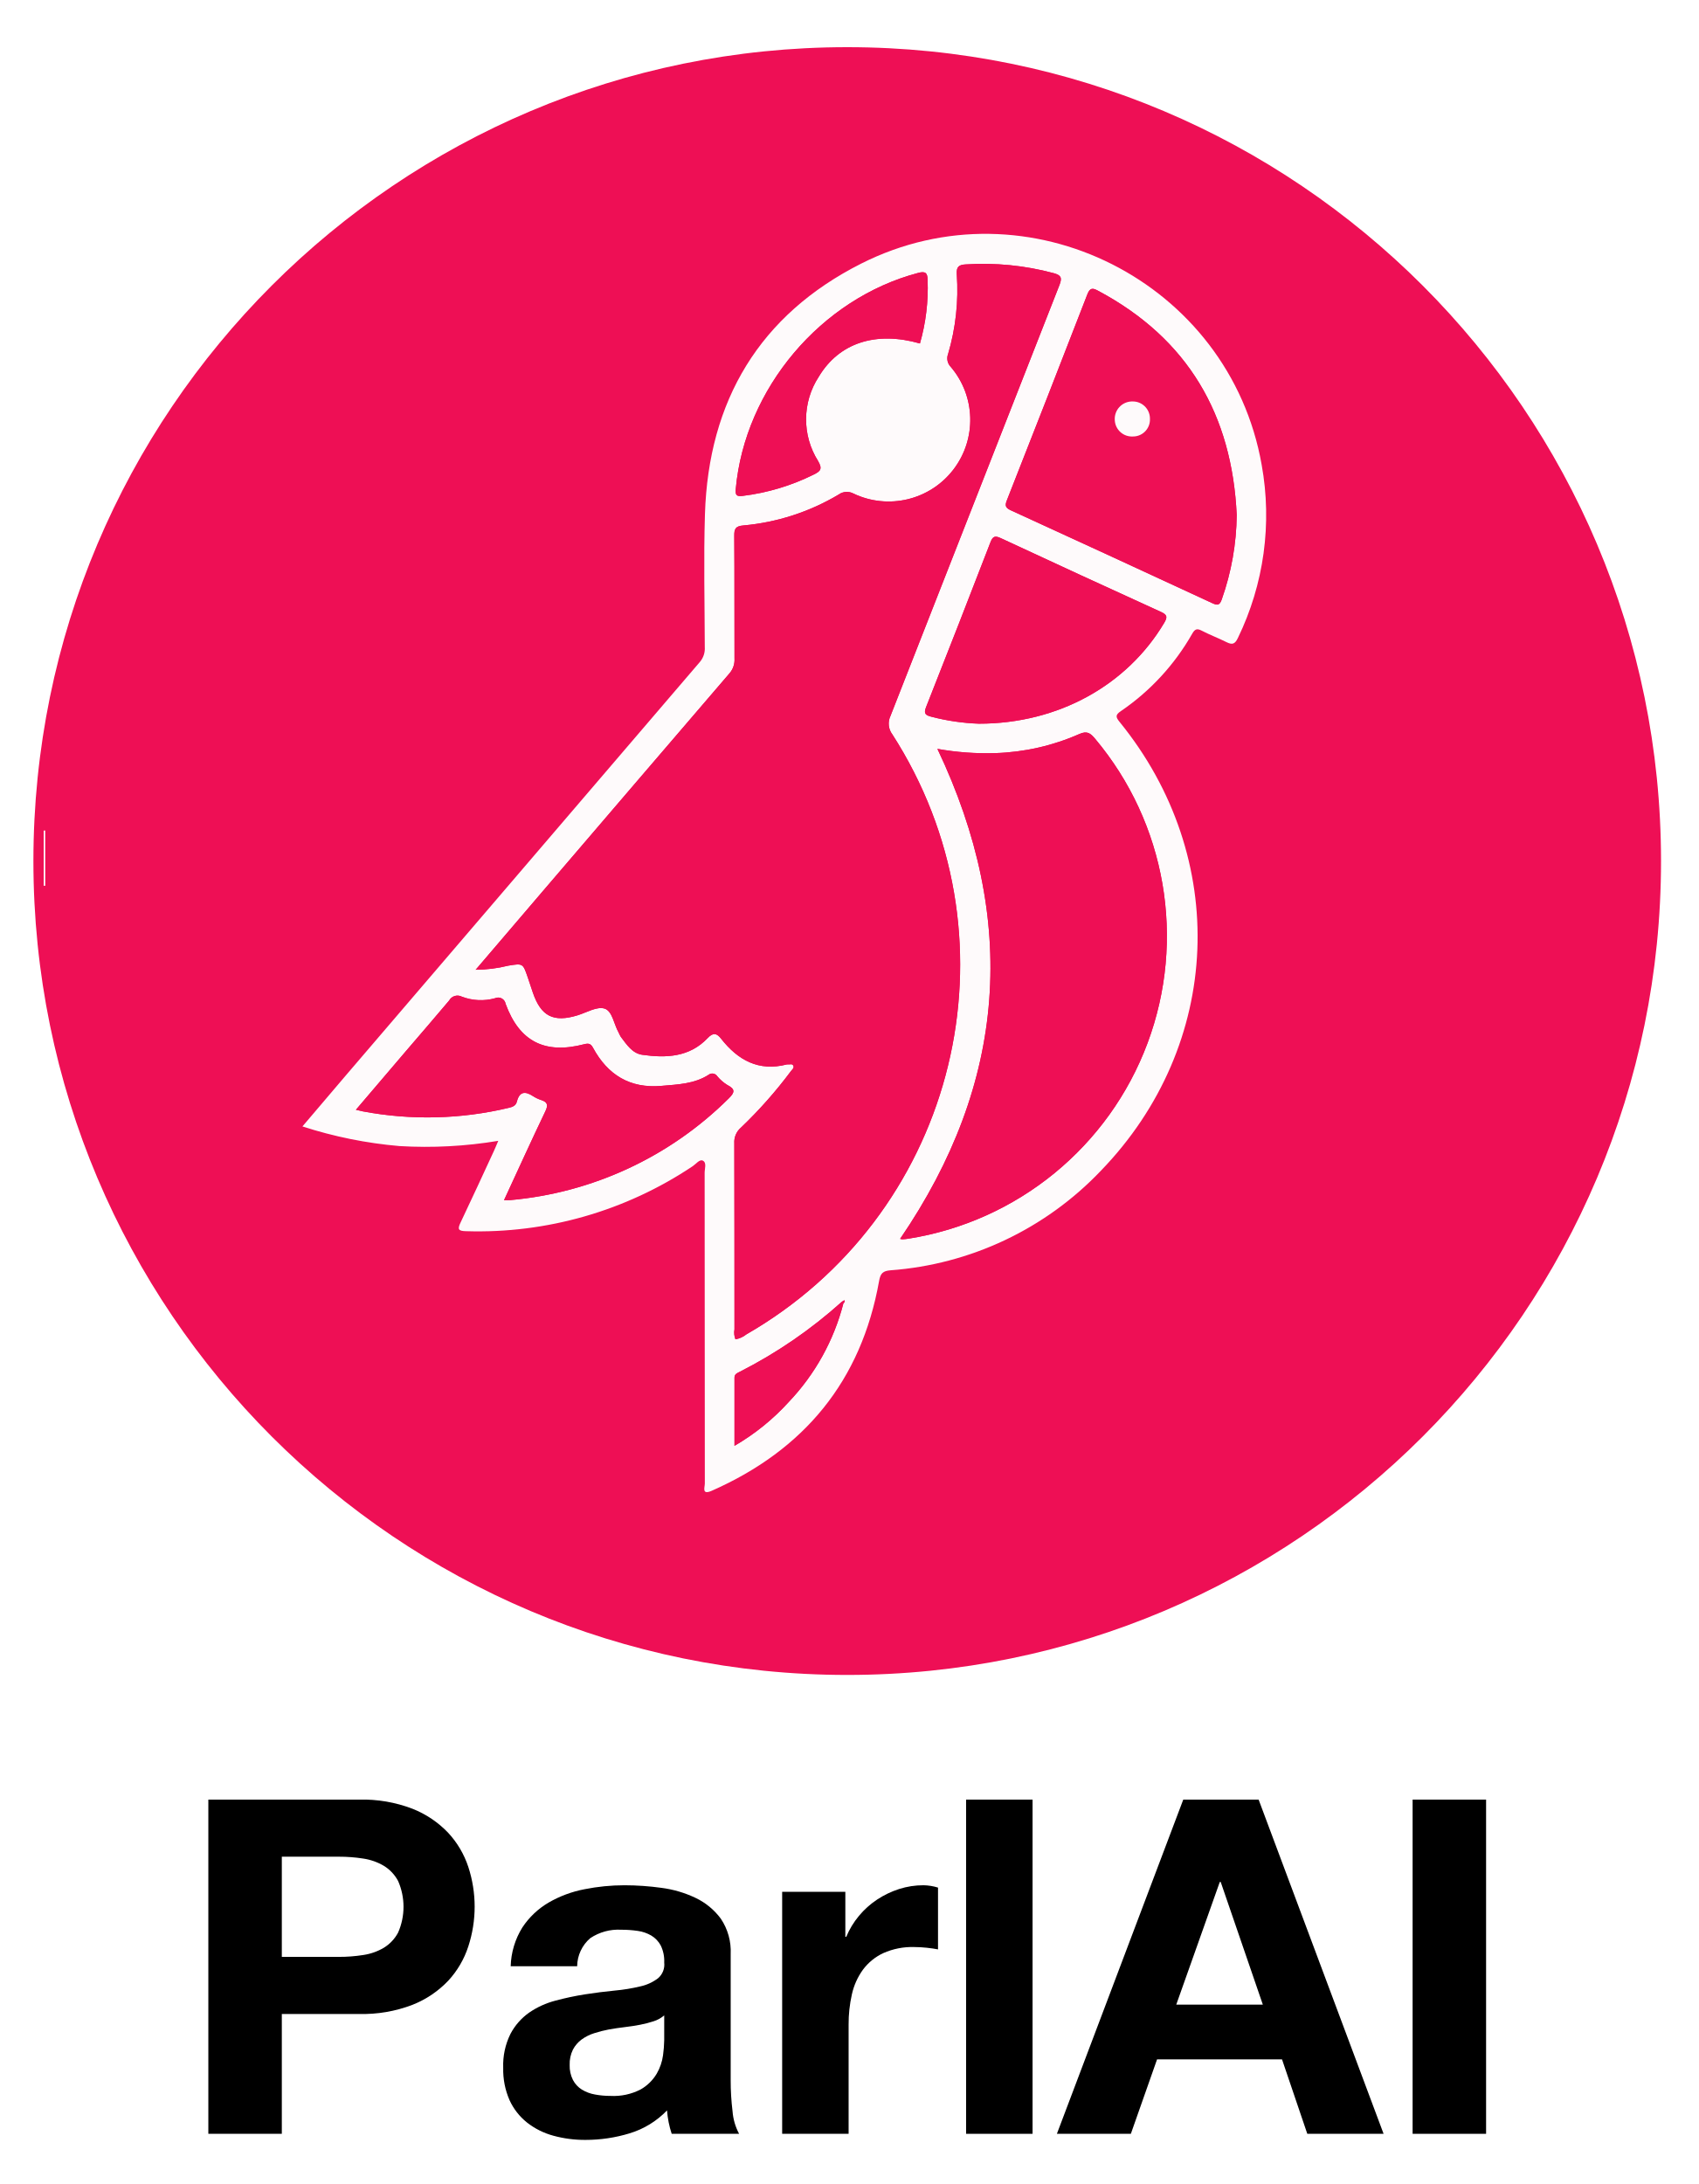
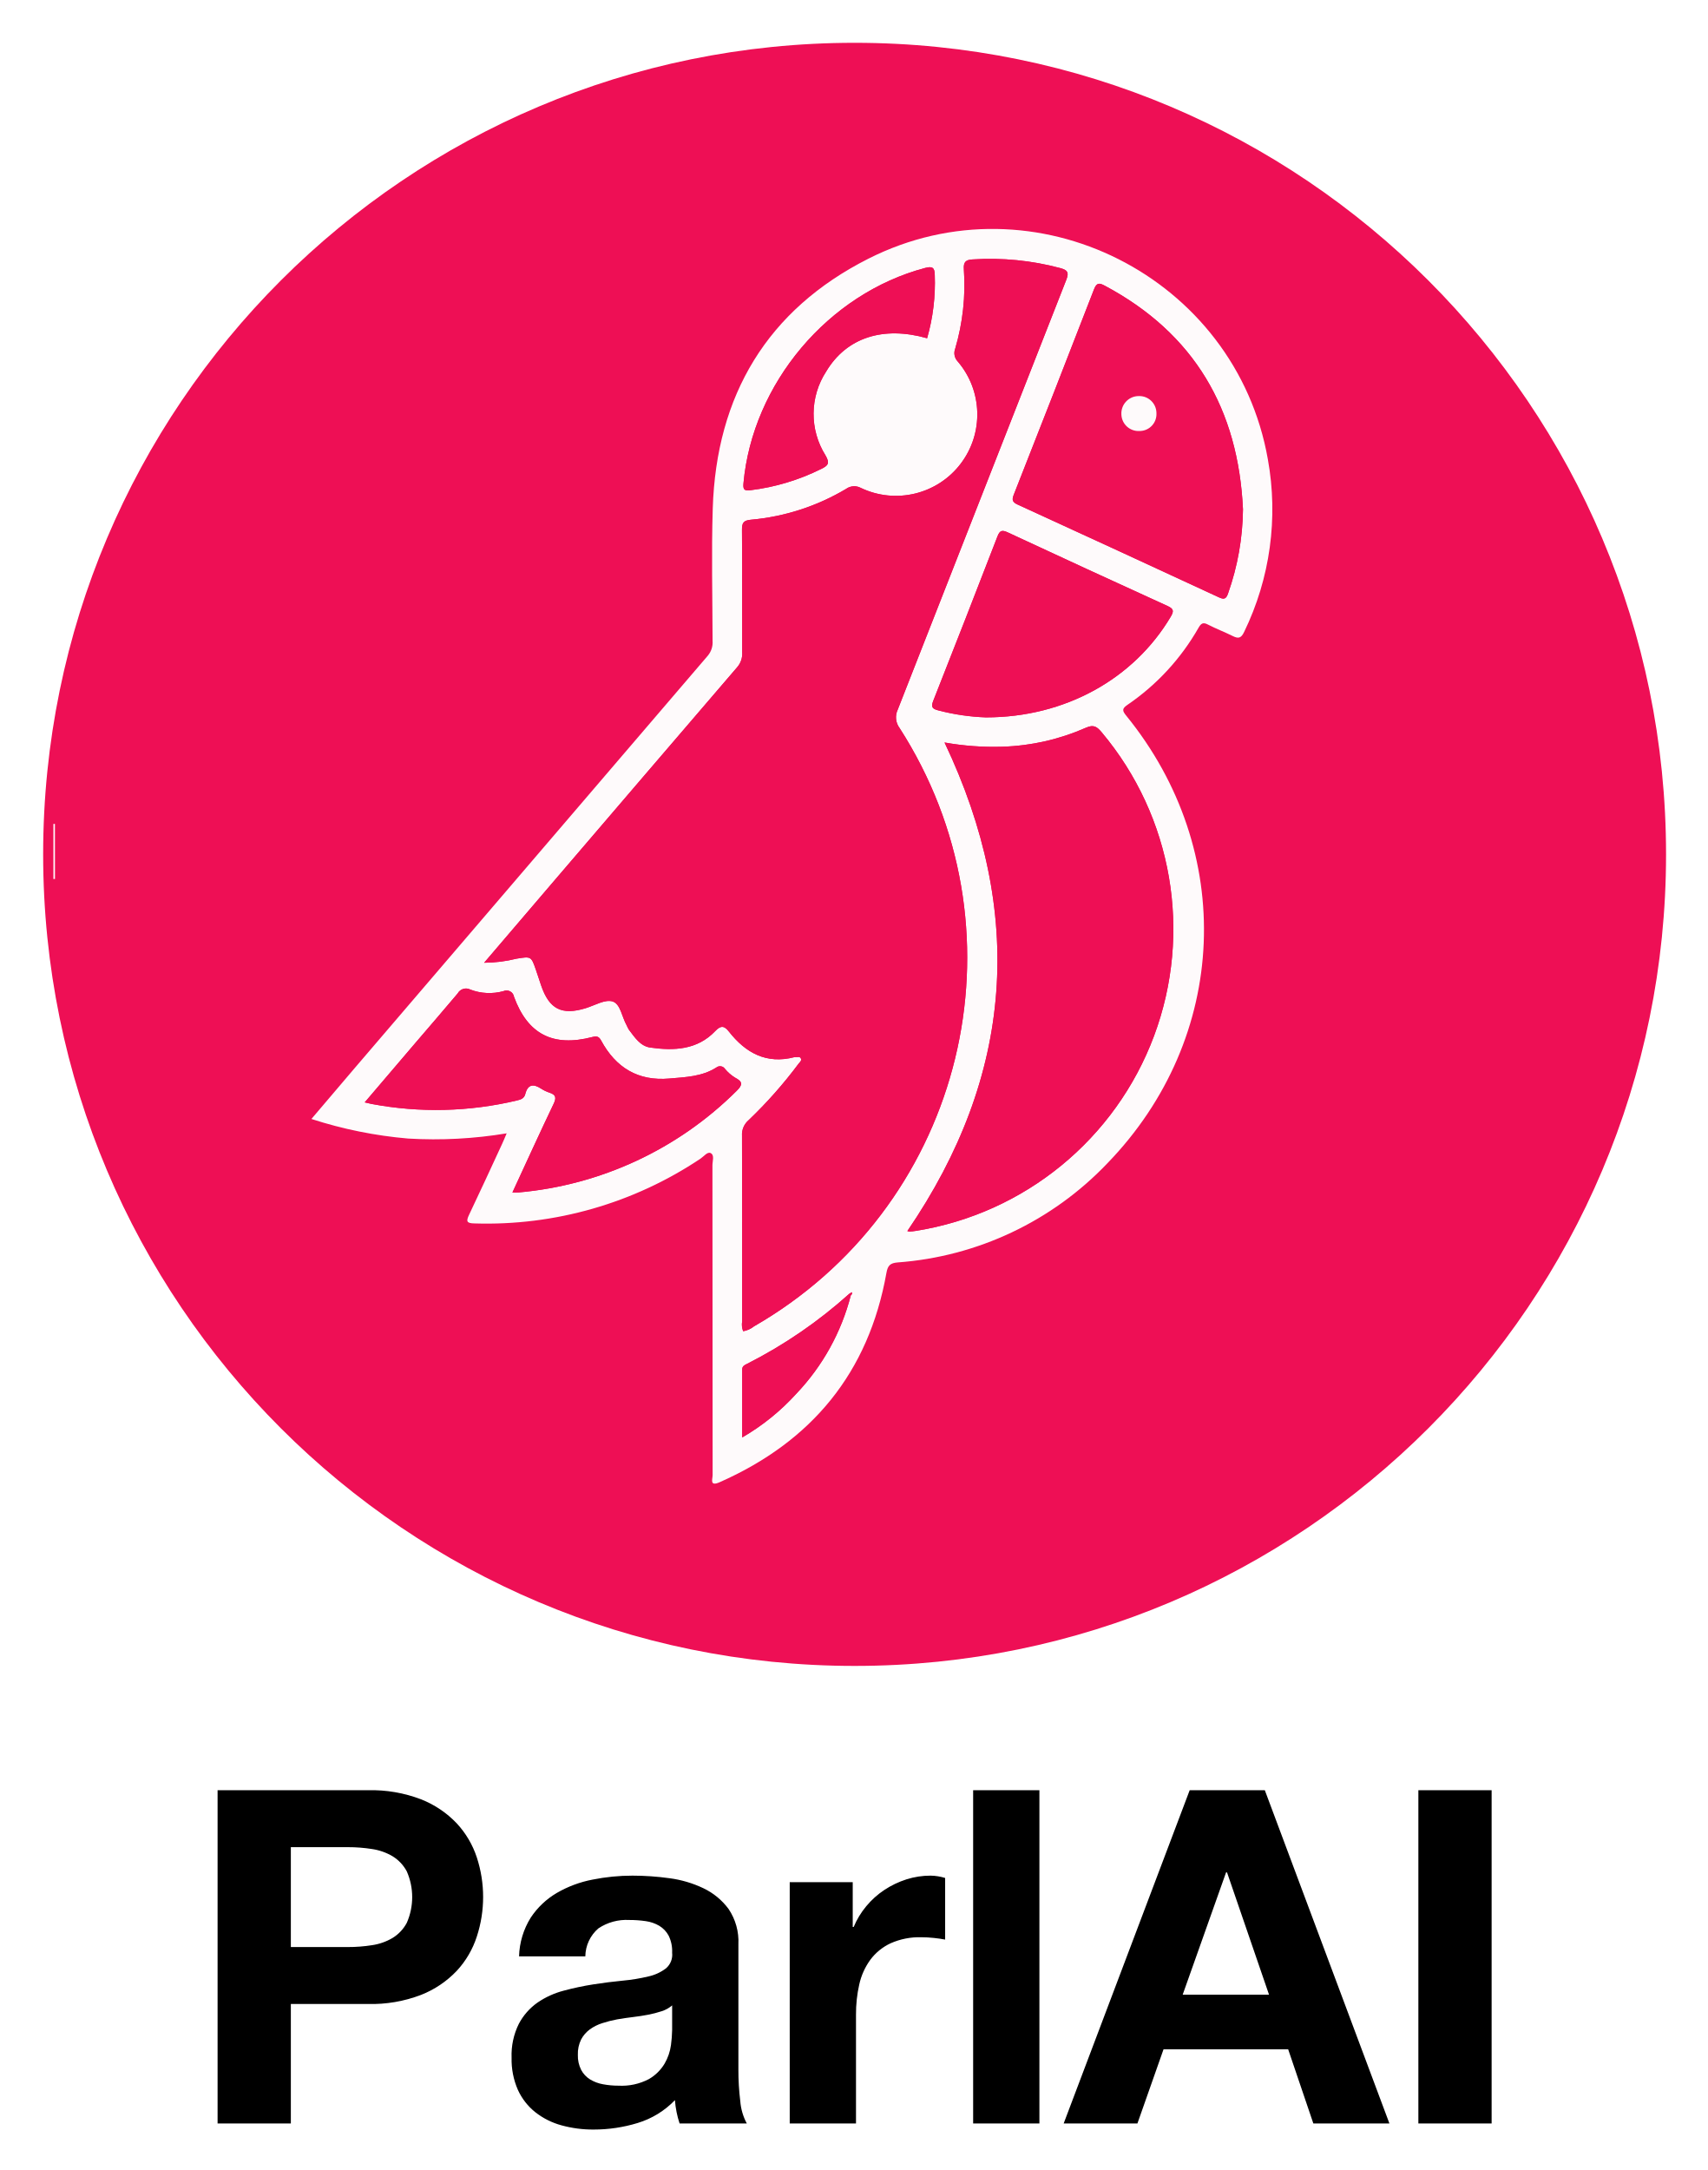
- <svg xmlns="http://www.w3.org/2000/svg" id="Layer_1" data-name="Layer 1" viewBox="-1.34 -5.7 283.92 365.04">
+ <svg xmlns="http://www.w3.org/2000/svg" role="img" viewBox="-2.99 -4.99 286.24 363.74">
  <defs>
-     <style>.cls-1{fill:#ee0f55;}.cls-2{fill:#fefafb;}</style>
+     <style>.cls-1{fill:#ee0f55}.cls-2{fill:#fefafb}</style>
  </defs>
-   <circle class="cls-1" cx="140.279" cy="138.22" r="136.035" />
-   <path class="cls-2" d="M6.226,142.347l-.132.002-.132-.004v-9.226a2.338,2.338,0,0,1,.255-.002Z" />
-   <path class="cls-2" d="M81.95,184.983a74.018,74.018,0,0,1-16.507.875,72.679,72.679,0,0,1-16.227-3.283c2.523-2.966,4.931-5.812,7.355-8.645q29.532-34.509,59.087-68.997a3.463,3.463,0,0,0,.812-2.485c-.017-7.403-.202-14.812.028-22.208.59-18.97,9.138-33.311,26.117-41.881C170.444,24.314,204.176,41.413,209.558,71.994a47.031,47.031,0,0,1-3.975,28.941c-.505,1.066-.968,1.159-1.909.69-1.372-.683-2.816-1.225-4.175-1.932-.807-.42-1.139-.188-1.555.533a38.946,38.946,0,0,1-11.934,12.94c-.929.631-.857.99-.208,1.788,18.475,22.698,17.245,53.991-3.14,75.045a54.02,54.02,0,0,1-35.161,16.623c-1.246.108-1.662.488-1.89,1.769-2.982,16.728-12.527,28.256-27.972,35.079-1.727.763-1.161-.562-1.162-1.204q-.034-25.968-.031-51.936c-.001-.699.375-1.681-.291-2.032-.54-.285-1.143.548-1.69.913A64.49,64.49,0,0,1,76.551,200.084c-1.319-.025-1.429-.343-.903-1.447,1.885-3.95,3.705-7.93,5.546-11.9C81.428,186.233,81.635,185.717,81.95,184.983Zm57.43,26.897A78.92,78.92,0,0,1,122.278,223.605c-.414.206-.842.378-.842.944V235.959a37.928,37.928,0,0,0,9.072-7.331,37.409,37.409,0,0,0,9.14-16.506.365.365,0,0,0,.16-.49l-.009-.016ZM78.17,156.387a22.651,22.651,0,0,0,5.417-.677c2.471-.407,2.472-.416,3.274,1.9.297.86.573,1.727.867,2.588,1.361,3.98,3.459,5.039,7.474,3.807,1.512-.464,3.245-1.522,4.508-1.127,1.323.414,1.558,2.602,2.342,3.974a6.606,6.606,0,0,0,.388.758c.968,1.268,1.905,2.754,3.575,2.992,3.983.568,7.9.407,10.922-2.778.956-1.008,1.535-.833,2.267.099,2.814,3.583,6.284,5.504,10.977,4.293a.435.435,0,0,1,.17-.008c.314.048.73-.172.916.212.179.37-.168.625-.37.879a75.722,75.722,0,0,1-8.359,9.452,3.182,3.182,0,0,0-1.133,2.651c.034,10.362.017,20.725.028,31.088a3.022,3.022,0,0,0,.165,1.667,4.002,4.002,0,0,0,1.828-.828,71.221,71.221,0,0,0,26.248-97.242q-.884-1.538-1.845-3.031a2.987,2.987,0,0,1-.312-3.107q14.15-36.006,28.25-72.031c.497-1.265.192-1.643-.996-1.967A45.474,45.474,0,0,0,160.06,38.494c-1.155.067-1.55.423-1.466,1.644a37.709,37.709,0,0,1-1.455,13.33,2.034,2.034,0,0,0,.435,2.141,13.647,13.647,0,0,1-16.245,21.186,2.329,2.329,0,0,0-2.48.164,37.649,37.649,0,0,1-15.93,5.165c-1.32.118-1.53.563-1.52,1.74.053,6.832.014,13.665.04,20.497a3.467,3.467,0,0,1-.836,2.48q-15.581,18.124-31.108,36.294C85.801,147.449,82.116,151.769,78.17,156.387Zm77.184-36.92c13.586,28.559,11.603,55.813-6.234,81.899a1.505,1.505,0,0,0,.398.076,8.832,8.832,0,0,0,1.017-.108,51.245,51.245,0,0,0,31.176-83.564c-.745-.87-1.281-1.388-2.633-.784a37.659,37.659,0,0,1-14.048,3.191,46.856,46.856,0,0,1-9.677-.71ZM205.388,80.383c-.779-16.754-8.136-29.458-23.144-37.471-.905-.483-1.373-.585-1.827.589Q173.75,60.742,166.961,77.935c-.326.83-.265,1.234.637,1.646q16.888,7.725,33.732,15.544c.846.392,1.217.347,1.561-.647A43.625,43.625,0,0,0,205.388,80.383ZM82.913,194.894c.472,0,.756.024,1.035-.003a59.24,59.24,0,0,0,36.517-16.987c1.088-1.056,1.087-1.577-.243-2.269a6.932,6.932,0,0,1-1.663-1.447.996.996,0,0,0-1.462-.238c-2.403,1.532-5.16,1.607-7.875,1.846-5.251.462-8.978-1.83-11.432-6.366-.371-.685-.727-.79-1.478-.594-6.58,1.715-10.828-.454-13.131-6.742a1.263,1.263,0,0,0-1.772-.947,8.882,8.882,0,0,1-5.535-.257,1.589,1.589,0,0,0-2.136.641c-2.34,2.788-4.729,5.534-7.093,8.301-2.795,3.271-5.584,6.548-8.494,9.961.53.122.841.204,1.156.265a58.415,58.415,0,0,0,24.367-.584c.62-.143,1.207-.33,1.391-1.058.429-1.701,1.392-1.758,2.697-.9a5.9,5.9,0,0,0,1.383.655c1.056.349,1.163.848.675,1.87C87.495,184.903,85.265,189.811,82.913,194.894Zm79.384-79.634c13.307-0,24.795-6.48,30.964-16.848.574-.965.53-1.35-.537-1.836q-13.405-6.1-26.755-12.319c-.945-.44-1.345-.364-1.738.652q-5.336,13.816-10.776,27.591c-.429,1.084-.082,1.343.886,1.596A36.537,36.537,0,0,0,162.297,115.259Zm-9.861-63.55a33.687,33.687,0,0,0,1.283-10.608c-.007-1.238-.403-1.497-1.602-1.18-16.24,4.29-28.949,19.354-30.468,36.104-.096,1.063.148,1.28,1.149,1.161a36.676,36.676,0,0,0,11.864-3.557c1.154-.564,1.527-.942.742-2.285a13.053,13.053,0,0,1,.122-14.079C138.927,51.585,145.084,49.607,152.435,51.709Z" />
-   <path class="cls-1" d="M78.17,156.387c3.946-4.619,7.63-8.938,11.322-13.251q15.543-18.156,31.108-36.294a3.467,3.467,0,0,0,.836-2.48c-.026-6.832.013-13.665-.04-20.497-.009-1.178.201-1.622,1.52-1.74A37.649,37.649,0,0,0,138.848,76.96a2.329,2.329,0,0,1,2.48-.164,13.647,13.647,0,0,0,16.245-21.186,2.034,2.034,0,0,1-.435-2.141,37.708,37.708,0,0,0,1.455-13.33c-.083-1.221.311-1.577,1.466-1.644A45.474,45.474,0,0,1,174.77,39.951c1.188.323,1.494.702.996,1.967q-14.158,36.003-28.25,72.031a2.987,2.987,0,0,0,.312,3.107,71.221,71.221,0,0,1-21.372,98.428q-1.492.96-3.031,1.844a4.002,4.002,0,0,1-1.828.828,3.022,3.022,0,0,1-.165-1.667c-.011-10.363.006-20.725-.028-31.088a3.182,3.182,0,0,1,1.133-2.651,75.722,75.722,0,0,0,8.359-9.452c.202-.254.549-.509.37-.879-.185-.384-.602-.164-.916-.212a.435.435,0,0,0-.17.008c-4.692,1.21-8.163-.71-10.977-4.293-.732-.932-1.31-1.107-2.267-.099-3.022,3.185-6.939,3.346-10.922,2.778-1.671-.238-2.607-1.724-3.575-2.992a6.604,6.604,0,0,1-.388-.758c-.784-1.372-1.02-3.56-2.342-3.974-1.262-.395-2.995.663-4.508,1.127-4.015,1.231-6.113.173-7.474-3.807-.294-.861-.569-1.728-.867-2.588-.801-2.316-.803-2.307-3.274-1.9A22.651,22.651,0,0,1,78.17,156.387Z" />
-   <path class="cls-1" d="M155.355,119.468a46.856,46.856,0,0,0,9.677.71,37.659,37.659,0,0,0,14.048-3.191c1.352-.603,1.888-.086,2.633.784a51.245,51.245,0,0,1-31.176,83.564,8.832,8.832,0,0,1-1.017.108,1.505,1.505,0,0,1-.398-.076C166.958,175.281,168.941,148.027,155.355,119.468Z" />
-   <path class="cls-1" d="M205.388,80.383a43.626,43.626,0,0,1-2.497,14.095c-.344.994-.715,1.039-1.561.647Q184.479,87.321,167.598,79.581c-.902-.412-.963-.816-.637-1.646q6.765-17.203,13.456-34.434c.454-1.175.923-1.073,1.827-.589C197.252,50.925,204.609,63.629,205.388,80.383ZM188.032,67.255a2.825,2.825,0,0,0,2.853-2.797q.001-.081-.003-.161a2.866,2.866,0,0,0-2.834-2.898q-.045-.001-.09 0a2.916,2.916,0,0,0-2.958,2.873q-.001.093.003.185a2.867,2.867,0,0,0,2.932,2.801Q187.982,67.258,188.032,67.255Z" />
-   <path class="cls-1" d="M82.913,194.894c2.352-5.083,4.582-9.991,6.907-14.854.488-1.021.381-1.521-.675-1.87a5.9,5.9,0,0,1-1.383-.655c-1.305-.859-2.268-.802-2.697.9-.184.728-.77.915-1.391,1.058a58.415,58.415,0,0,1-24.367.584c-.315-.06-.626-.143-1.156-.265,2.91-3.413,5.698-6.69,8.494-9.961,2.364-2.767,4.754-5.513,7.093-8.301a1.589,1.589,0,0,1,2.136-.641,8.882,8.882,0,0,0,5.535.257,1.263,1.263,0,0,1,1.772.947c2.303,6.288,6.55,8.458,13.131,6.742.751-.196,1.107-.091,1.478.594,2.454,4.536,6.182,6.828,11.432,6.366,2.714-.239,5.471-.314,7.875-1.846a.996.996,0,0,1,1.462.238,6.931,6.931,0,0,0,1.663,1.447c1.33.692,1.331,1.213.243,2.269a59.24,59.24,0,0,1-36.517,16.987C83.669,194.917,83.385,194.894,82.913,194.894Z" />
-   <path class="cls-1" d="M162.297,115.259a36.537,36.537,0,0,1-7.955-1.164c-.969-.252-1.315-.512-.886-1.596q5.448-13.772,10.776-27.591c.392-1.016.792-1.092,1.738-.652q13.352,6.214,26.755,12.319c1.067.486,1.112.87.537,1.836C187.092,108.78,175.603,115.259,162.297,115.259Z" />
-   <path class="cls-1" d="M152.435,51.709c-7.352-2.102-13.508-.124-16.911,5.555a13.053,13.053,0,0,0-.122,14.079c.785,1.343.412,1.721-.742,2.285a36.675,36.675,0,0,1-11.864,3.557c-1.001.119-1.245-.098-1.149-1.161,1.52-16.75,14.229-31.814,30.468-36.104,1.199-.317,1.595-.058,1.602,1.18A33.687,33.687,0,0,1,152.435,51.709Z" />
-   <path class="cls-1" d="M139.647,212.122a37.409,37.409,0,0,1-9.14,16.506,37.929,37.929,0,0,1-9.072,7.331V224.549c0-.566.429-.737.842-.944a78.92,78.92,0,0,0,17.102-11.725Z" />
-   <path class="cls-1" d="M139.38,211.88l.418-.264a.365.365,0,0,1-.135.498l-.016.009Z" />
-   <path class="cls-2" d="M188.032,67.255a2.867,2.867,0,0,1-3.026-2.699q-.003-.049-.004-.098a2.916,2.916,0,0,1,2.77-3.055q.092-.005.185-.003a2.866,2.866,0,0,1,2.924,2.807q.001.045 0.0.09a2.825,2.825,0,0,1-2.689,2.955Q188.112,67.256,188.032,67.255Z" />
-   <path d="M58.678,295.091a23.28,23.28,0,0,1,8.919,1.525,16.705,16.705,0,0,1,5.985,4.029,15.496,15.496,0,0,1,3.364,5.711,21.339,21.339,0,0,1,0,13.261,15.417,15.417,0,0,1-3.364,5.75,16.671,16.671,0,0,1-5.985,4.029,23.262,23.262,0,0,1-8.919,1.526H45.769v20.029H33.486V295.091Zm-3.364,26.287a25.652,25.652,0,0,0,4.069-.313,9.464,9.464,0,0,0,3.442-1.213,6.611,6.611,0,0,0,2.386-2.543,10.736,10.736,0,0,0,0-8.606,6.611,6.611,0,0,0-2.386-2.543,9.481,9.481,0,0,0-3.442-1.213,25.757,25.757,0,0,0-4.069-.313h-9.545v16.743Z" />
-   <path d="M84.027,322.943a12.898,12.898,0,0,1,1.956-6.493,13.318,13.318,0,0,1,4.381-4.147,19.098,19.098,0,0,1,5.985-2.229,34.064,34.064,0,0,1,6.69-.666,45.393,45.393,0,0,1,6.181.431,18.933,18.933,0,0,1,5.711,1.681,11.263,11.263,0,0,1,4.225,3.482,9.731,9.731,0,0,1,1.643,5.908V341.955a42.223,42.223,0,0,0,.313,5.242,9.451,9.451,0,0,0,1.095,3.755H110.94a15.751,15.751,0,0,1-.508-1.917,16.504,16.504,0,0,1-.274-1.995,14.479,14.479,0,0,1-6.259,3.834,25.153,25.153,0,0,1-7.354,1.095,19.849,19.849,0,0,1-5.398-.704A12.347,12.347,0,0,1,86.765,349.075a10.19,10.19,0,0,1-2.934-3.755,12.695,12.695,0,0,1-1.056-5.398,11.784,11.784,0,0,1,1.213-5.672,10.136,10.136,0,0,1,3.129-3.561,14.048,14.048,0,0,1,4.381-1.995,47.469,47.469,0,0,1,4.969-1.056q2.503-.389,4.929-.625a29.815,29.815,0,0,0,4.303-.704A7.501,7.501,0,0,0,108.672,324.938a3.006,3.006,0,0,0,1.017-2.621,5.896,5.896,0,0,0-.587-2.855,4.323,4.323,0,0,0-1.565-1.643,6.185,6.185,0,0,0-2.269-.782,18.721,18.721,0,0,0-2.778-.196,8.433,8.433,0,0,0-5.163,1.408,6.282,6.282,0,0,0-2.191,4.694Zm25.662,8.215a4.988,4.988,0,0,1-1.76.978,18.022,18.022,0,0,1-2.269.587q-1.214.234-2.543.392-1.331.158-2.66.391a20.043,20.043,0,0,0-2.464.626,7.296,7.296,0,0,0-2.113,1.056A5.016,5.016,0,0,0,94.432,336.87a5.406,5.406,0,0,0-.547,2.581,5.216,5.216,0,0,0,.547,2.503A4.188,4.188,0,0,0,95.919,343.559a6.278,6.278,0,0,0,2.191.821,13.905,13.905,0,0,0,2.582.235,9.814,9.814,0,0,0,5.085-1.096,7.324,7.324,0,0,0,2.66-2.621,8.392,8.392,0,0,0,1.056-3.09,21.454,21.454,0,0,0,.195-2.504Z" />
-   <path d="M139.965,310.503v7.511h.158a13.571,13.571,0,0,1,2.111-3.482,13.884,13.884,0,0,1,3.052-2.739,14.961,14.961,0,0,1,3.677-1.761,13.278,13.278,0,0,1,4.069-.626,8.685,8.685,0,0,1,2.425.392v10.328c-.523-.104-1.148-.196-1.879-.274a19.898,19.898,0,0,0-2.113-.118,11.847,11.847,0,0,0-5.163,1.017,8.946,8.946,0,0,0-3.402,2.778,11.126,11.126,0,0,0-1.84,4.107,22.386,22.386,0,0,0-.548,5.086v18.229H129.404V310.503Z" />
-   <path d="M171.261,295.091v55.861H160.151V295.091Z" />
-   <path d="M209.049,295.091l20.889,55.861h-12.753l-4.224-12.44h-20.89l-4.381,12.44H175.328l21.124-55.861Zm.704,34.268-7.042-20.498h-.156L195.28,329.359Z" />
-   <path d="M247.072,295.091v55.861H234.789V295.091Z" />
+   <circle cx="140.279" cy="138.22" r="136.035" class="cls-1" />
+   <path d="M6.226 142.347l-.132.002-.131-.003v-9.227a2.338 2.338 0 0 1 .255-.002zm75.724 42.636a74.018 74.018 0 0 1-16.507.875 72.679 72.679 0 0 1-16.227-3.283c2.522-2.965 4.93-5.812 7.355-8.644q29.532-34.51 59.087-68.998a3.463 3.463 0 0 0 .812-2.485c-.017-7.403-.202-14.812.028-22.208.59-18.97 9.137-33.311 26.117-41.88 27.83-14.046 61.561 3.053 66.943 33.634a47.031 47.031 0 0 1-3.974 28.94c-.506 1.067-.968 1.16-1.91.691-1.372-.683-2.815-1.225-4.175-1.932-.807-.42-1.138-.188-1.555.533a38.946 38.946 0 0 1-11.934 12.94c-.929.63-.857.99-.208 1.787 18.476 22.699 17.245 53.991-3.14 75.045a54.02 54.02 0 0 1-35.16 16.624c-1.246.107-1.662.488-1.89 1.769-2.982 16.728-12.528 28.255-27.972 35.078-1.727.763-1.16-.561-1.162-1.204q-.033-25.967-.031-51.935c0-.7.375-1.681-.29-2.032-.541-.285-1.144.548-1.691.913a64.49 64.49 0 0 1-37.915 10.873c-1.319-.025-1.43-.343-.903-1.447 1.885-3.95 3.706-7.93 5.546-11.9.234-.504.44-1.02.756-1.754zm57.43 26.897a78.92 78.92 0 0 1-17.102 11.725c-.414.206-.842.378-.842.944v11.41a37.928 37.928 0 0 0 9.071-7.33 37.409 37.409 0 0 0 9.14-16.507.365.365 0 0 0 .16-.49l-.009-.017zm-61.21-55.493a22.651 22.651 0 0 0 5.417-.677c2.47-.407 2.472-.416 3.274 1.9.297.86.572 1.727.867 2.587 1.36 3.98 3.459 5.04 7.474 3.808 1.512-.464 3.245-1.522 4.507-1.127 1.323.414 1.559 2.602 2.343 3.974a6.606 6.606 0 0 0 .388.758c.968 1.268 1.904 2.754 3.575 2.992 3.983.568 7.9.407 10.922-2.778.956-1.008 1.535-.833 2.266.099 2.814 3.583 6.285 5.503 10.977 4.293a.435.435 0 0 1 .17-.008c.314.048.73-.172.915.212.18.37-.167.625-.37.879a75.722 75.722 0 0 1-8.359 9.452 3.182 3.182 0 0 0-1.133 2.651c.034 10.363.017 20.725.029 31.088a3.022 3.022 0 0 0 .165 1.666 4.002 4.002 0 0 0 1.828-.827 71.221 71.221 0 0 0 26.248-97.242q-.885-1.538-1.845-3.03a2.987 2.987 0 0 1-.312-3.108q14.15-36.005 28.25-72.03c.498-1.266.192-1.644-.996-1.968a45.474 45.474 0 0 0-14.71-1.457c-1.155.068-1.55.423-1.466 1.644a37.709 37.709 0 0 1-1.455 13.33 2.034 2.034 0 0 0 .435 2.142 13.647 13.647 0 0 1-16.246 21.186 2.329 2.329 0 0 0-2.48.164 37.649 37.649 0 0 1-15.93 5.165c-1.32.118-1.53.562-1.52 1.74.053 6.832.014 13.665.04 20.497a3.467 3.467 0 0 1-.837 2.48q-15.58 18.124-31.108 36.294c-3.692 4.313-7.377 8.633-11.323 13.251zm77.185-36.92c13.586 28.56 11.603 55.814-6.235 81.9a1.505 1.505 0 0 0 .399.076 8.832 8.832 0 0 0 1.017-.109 51.245 51.245 0 0 0 31.176-83.563c-.745-.87-1.281-1.388-2.633-.784a37.659 37.659 0 0 1-14.048 3.19 46.856 46.856 0 0 1-9.676-.71zm50.033-39.084c-.779-16.754-8.136-29.458-23.144-37.471-.905-.483-1.373-.586-1.827.59q-6.667 17.24-13.456 34.433c-.326.83-.265 1.234.637 1.646q16.888 7.725 33.732 15.544c.846.392 1.217.347 1.561-.647a43.625 43.625 0 0 0 2.497-14.095zM82.913 194.893c.472 0 .756.024 1.035-.003a59.24 59.24 0 0 0 36.517-16.987c1.088-1.056 1.087-1.577-.243-2.268a6.932 6.932 0 0 1-1.664-1.448.996.996 0 0 0-1.462-.238c-2.403 1.532-5.16 1.608-7.874 1.846-5.25.463-8.978-1.83-11.433-6.365-.37-.685-.727-.79-1.477-.594-6.58 1.715-10.828-.455-13.131-6.743a1.263 1.263 0 0 0-1.772-.947 8.882 8.882 0 0 1-5.534-.257 1.59 1.59 0 0 0-2.137.642c-2.34 2.787-4.729 5.533-7.093 8.3-2.795 3.272-5.584 6.549-8.494 9.961.53.122.841.205 1.157.265a58.415 58.415 0 0 0 24.367-.584c.62-.143 1.207-.33 1.39-1.058.43-1.702 1.392-1.759 2.697-.9a5.9 5.9 0 0 0 1.383.655c1.056.35 1.163.849.675 1.87-2.325 4.863-4.555 9.771-6.907 14.854zm79.384-79.634c13.306 0 24.795-6.48 30.964-16.847.574-.965.53-1.35-.537-1.836q-13.405-6.1-26.755-12.319c-.945-.44-1.345-.364-1.737.652q-5.337 13.816-10.776 27.591c-.43 1.084-.083 1.343.886 1.596a36.537 36.537 0 0 0 7.955 1.163zm-9.862-63.55a33.687 33.687 0 0 0 1.283-10.608c-.007-1.238-.403-1.497-1.602-1.18-16.24 4.29-28.948 19.354-30.468 36.104-.096 1.063.148 1.28 1.149 1.16a36.676 36.676 0 0 0 11.863-3.557c1.154-.564 1.527-.942.742-2.285a13.053 13.053 0 0 1 .122-14.079c3.403-5.679 9.56-7.657 16.911-5.555z" class="cls-2" />
+   <path d="M78.17 156.387c3.946-4.618 7.63-8.938 11.323-13.25q15.543-18.157 31.108-36.295a3.467 3.467 0 0 0 .836-2.48c-.025-6.832.013-13.665-.04-20.497-.009-1.178.201-1.622 1.52-1.74a37.649 37.649 0 0 0 15.931-5.165 2.329 2.329 0 0 1 2.48-.164 13.647 13.647 0 0 0 16.246-21.186 2.034 2.034 0 0 1-.435-2.142 37.708 37.708 0 0 0 1.455-13.33c-.084-1.221.31-1.576 1.466-1.644a45.474 45.474 0 0 1 14.71 1.457c1.188.324 1.494.702.996 1.967q-14.157 36.003-28.25 72.031a2.987 2.987 0 0 0 .312 3.107 71.221 71.221 0 0 1-21.372 98.428q-1.492.96-3.031 1.845a4.002 4.002 0 0 1-1.828.827 3.022 3.022 0 0 1-.166-1.666c-.01-10.363.006-20.725-.028-31.088a3.182 3.182 0 0 1 1.133-2.651 75.722 75.722 0 0 0 8.36-9.452c.202-.254.548-.509.37-.879-.186-.384-.602-.164-.916-.212a.435.435 0 0 0-.17.008c-4.693 1.21-8.163-.71-10.977-4.293-.731-.932-1.31-1.107-2.266-.1-3.022 3.186-6.94 3.347-10.922 2.78-1.671-.239-2.607-1.725-3.576-2.993a6.604 6.604 0 0 1-.387-.758c-.784-1.372-1.02-3.56-2.343-3.974-1.262-.395-2.995.663-4.507 1.127-4.016 1.231-6.113.173-7.474-3.808-.295-.86-.57-1.728-.867-2.587-.802-2.316-.803-2.307-3.274-1.9a22.65 22.65 0 0 1-5.417.677z" class="cls-1" />
+   <path d="M155.355 119.468a46.856 46.856 0 0 0 9.676.71 37.66 37.66 0 0 0 14.048-3.192c1.352-.603 1.888-.086 2.633.785a51.245 51.245 0 0 1-31.176 83.563 8.832 8.832 0 0 1-1.017.109 1.505 1.505 0 0 1-.399-.076c17.838-26.086 19.821-53.34 6.235-81.9zm50.033-39.085a43.626 43.626 0 0 1-2.497 14.095c-.344.994-.715 1.039-1.56.647q-16.852-7.804-33.733-15.544c-.902-.412-.963-.816-.637-1.646q6.765-17.203 13.456-34.434c.454-1.175.922-1.072 1.827-.59 15.008 8.014 22.365 20.718 23.144 37.472zm-17.356-13.128a2.825 2.825 0 0 0 2.853-2.797q0-.08-.003-.161a2.866 2.866 0 0 0-2.835-2.898h-.09a2.916 2.916 0 0 0-2.959 2.873q0 .093.004.185a2.867 2.867 0 0 0 2.931 2.802q.05-.001.099-.004zM82.913 194.894c2.352-5.083 4.582-9.991 6.907-14.854.488-1.021.381-1.52-.675-1.87a5.9 5.9 0 0 1-1.383-.655c-1.305-.859-2.268-.802-2.697.9-.183.728-.77.915-1.39 1.058a58.415 58.415 0 0 1-24.367.584c-.316-.06-.626-.143-1.157-.265 2.91-3.412 5.699-6.69 8.494-9.96 2.364-2.767 4.754-5.514 7.093-8.301a1.59 1.59 0 0 1 2.137-.642 8.882 8.882 0 0 0 5.534.258 1.263 1.263 0 0 1 1.772.946c2.303 6.288 6.55 8.458 13.13 6.743.751-.196 1.108-.091 1.478.594 2.455 4.535 6.182 6.828 11.433 6.366 2.714-.24 5.471-.314 7.874-1.846a.996.996 0 0 1 1.462.238 6.931 6.931 0 0 0 1.664 1.447c1.33.692 1.33 1.212.243 2.268a59.24 59.24 0 0 1-36.517 16.987c-.28.027-.563.004-1.035.004zm79.384-79.634a36.537 36.537 0 0 1-7.955-1.164c-.969-.253-1.315-.512-.886-1.596q5.447-13.772 10.776-27.591c.392-1.016.792-1.092 1.737-.652q13.352 6.214 26.755 12.32c1.067.485 1.111.87.537 1.835-6.17 10.368-17.658 16.847-30.964 16.847zm-9.862-63.55c-7.351-2.103-13.508-.125-16.911 5.554a13.053 13.053 0 0 0-.122 14.08c.785 1.342.412 1.72-.742 2.284a36.675 36.675 0 0 1-11.863 3.558c-1 .119-1.245-.098-1.149-1.16 1.52-16.75 14.229-31.815 30.468-36.105 1.2-.317 1.595-.058 1.602 1.18a33.687 33.687 0 0 1-1.283 10.608zm-12.788 160.412a37.409 37.409 0 0 1-9.14 16.506 37.929 37.929 0 0 1-9.071 7.33v-11.41c0-.565.428-.737.842-.943a78.92 78.92 0 0 0 17.102-11.725zm-.267-.242l.418-.265a.365.365 0 0 1-.135.498l-.016.009z" class="cls-1" />
+   <path d="M188.032 67.255a2.867 2.867 0 0 1-3.026-2.7q-.003-.048-.004-.098a2.916 2.916 0 0 1 2.77-3.055q.092-.004.185-.003a2.866 2.866 0 0 1 2.924 2.807v.09a2.825 2.825 0 0 1-2.688 2.956q-.08.004-.161.003z" class="cls-2" />
+   <path d="M58.678 295.09a23.28 23.28 0 0 1 8.92 1.526 16.705 16.705 0 0 1 5.984 4.03 15.496 15.496 0 0 1 3.365 5.71 21.34 21.34 0 0 1 0 13.262 15.417 15.417 0 0 1-3.365 5.75 16.67 16.67 0 0 1-5.984 4.03 23.262 23.262 0 0 1-8.92 1.526h-12.91v20.028H33.487v-55.861zm-3.364 26.288a25.652 25.652 0 0 0 4.068-.312 9.464 9.464 0 0 0 3.443-1.213 6.611 6.611 0 0 0 2.386-2.543 10.736 10.736 0 0 0 0-8.606 6.611 6.611 0 0 0-2.386-2.543 9.48 9.48 0 0 0-3.443-1.212 25.757 25.757 0 0 0-4.068-.314h-9.545v16.743zm28.713 1.565a12.898 12.898 0 0 1 1.956-6.493 13.318 13.318 0 0 1 4.381-4.147 19.098 19.098 0 0 1 5.985-2.23 34.064 34.064 0 0 1 6.69-.665 45.393 45.393 0 0 1 6.18.43 18.933 18.933 0 0 1 5.712 1.682 11.263 11.263 0 0 1 4.225 3.482 9.731 9.731 0 0 1 1.642 5.907v21.046a42.223 42.223 0 0 0 .313 5.242 9.45 9.45 0 0 0 1.096 3.755H110.94a15.75 15.75 0 0 1-.508-1.917 16.504 16.504 0 0 1-.274-1.995 14.479 14.479 0 0 1-6.259 3.834 25.153 25.153 0 0 1-7.354 1.095 19.85 19.85 0 0 1-5.398-.704 12.347 12.347 0 0 1-4.382-2.19 10.19 10.19 0 0 1-2.934-3.755 12.695 12.695 0 0 1-1.056-5.399 11.784 11.784 0 0 1 1.213-5.672 10.136 10.136 0 0 1 3.13-3.56 14.048 14.048 0 0 1 4.38-1.996 47.469 47.469 0 0 1 4.969-1.056q2.503-.39 4.929-.625a29.815 29.815 0 0 0 4.303-.704 7.501 7.501 0 0 0 2.973-1.37 3.006 3.006 0 0 0 1.017-2.621 5.896 5.896 0 0 0-.587-2.855 4.323 4.323 0 0 0-1.564-1.643 6.185 6.185 0 0 0-2.27-.783 18.721 18.721 0 0 0-2.777-.195 8.433 8.433 0 0 0-5.164 1.408 6.282 6.282 0 0 0-2.19 4.694zm25.662 8.215a4.988 4.988 0 0 1-1.76.978 18.022 18.022 0 0 1-2.27.587q-1.213.234-2.542.391-1.331.158-2.66.391a20.043 20.043 0 0 0-2.464.626 7.296 7.296 0 0 0-2.113 1.057 5.016 5.016 0 0 0-1.448 1.682 5.406 5.406 0 0 0-.547 2.581 5.216 5.216 0 0 0 .547 2.504 4.188 4.188 0 0 0 1.487 1.604 6.278 6.278 0 0 0 2.19.821 13.905 13.905 0 0 0 2.583.235 9.814 9.814 0 0 0 5.085-1.095 7.324 7.324 0 0 0 2.66-2.621 8.392 8.392 0 0 0 1.056-3.09 21.454 21.454 0 0 0 .196-2.505zm30.276-20.655v7.511h.158a13.571 13.571 0 0 1 2.111-3.481 13.884 13.884 0 0 1 3.052-2.739 14.961 14.961 0 0 1 3.678-1.76 13.278 13.278 0 0 1 4.069-.626 8.685 8.685 0 0 1 2.425.391v10.328a21.416 21.416 0 0 0-1.88-.274 19.898 19.898 0 0 0-2.112-.118 11.847 11.847 0 0 0-5.163 1.017 8.946 8.946 0 0 0-3.402 2.778 11.126 11.126 0 0 0-1.84 4.107 22.386 22.386 0 0 0-.548 5.086v18.23h-11.11v-40.45zm31.296-15.413v55.862h-11.11v-55.861zm37.789 0l20.888 55.862h-12.753l-4.224-12.44h-20.89l-4.38 12.44h-12.363l21.125-55.861zm.704 34.269l-7.042-20.498h-.157l-7.275 20.498zm37.318-34.269v55.862H234.79v-55.861z" />
</svg>
